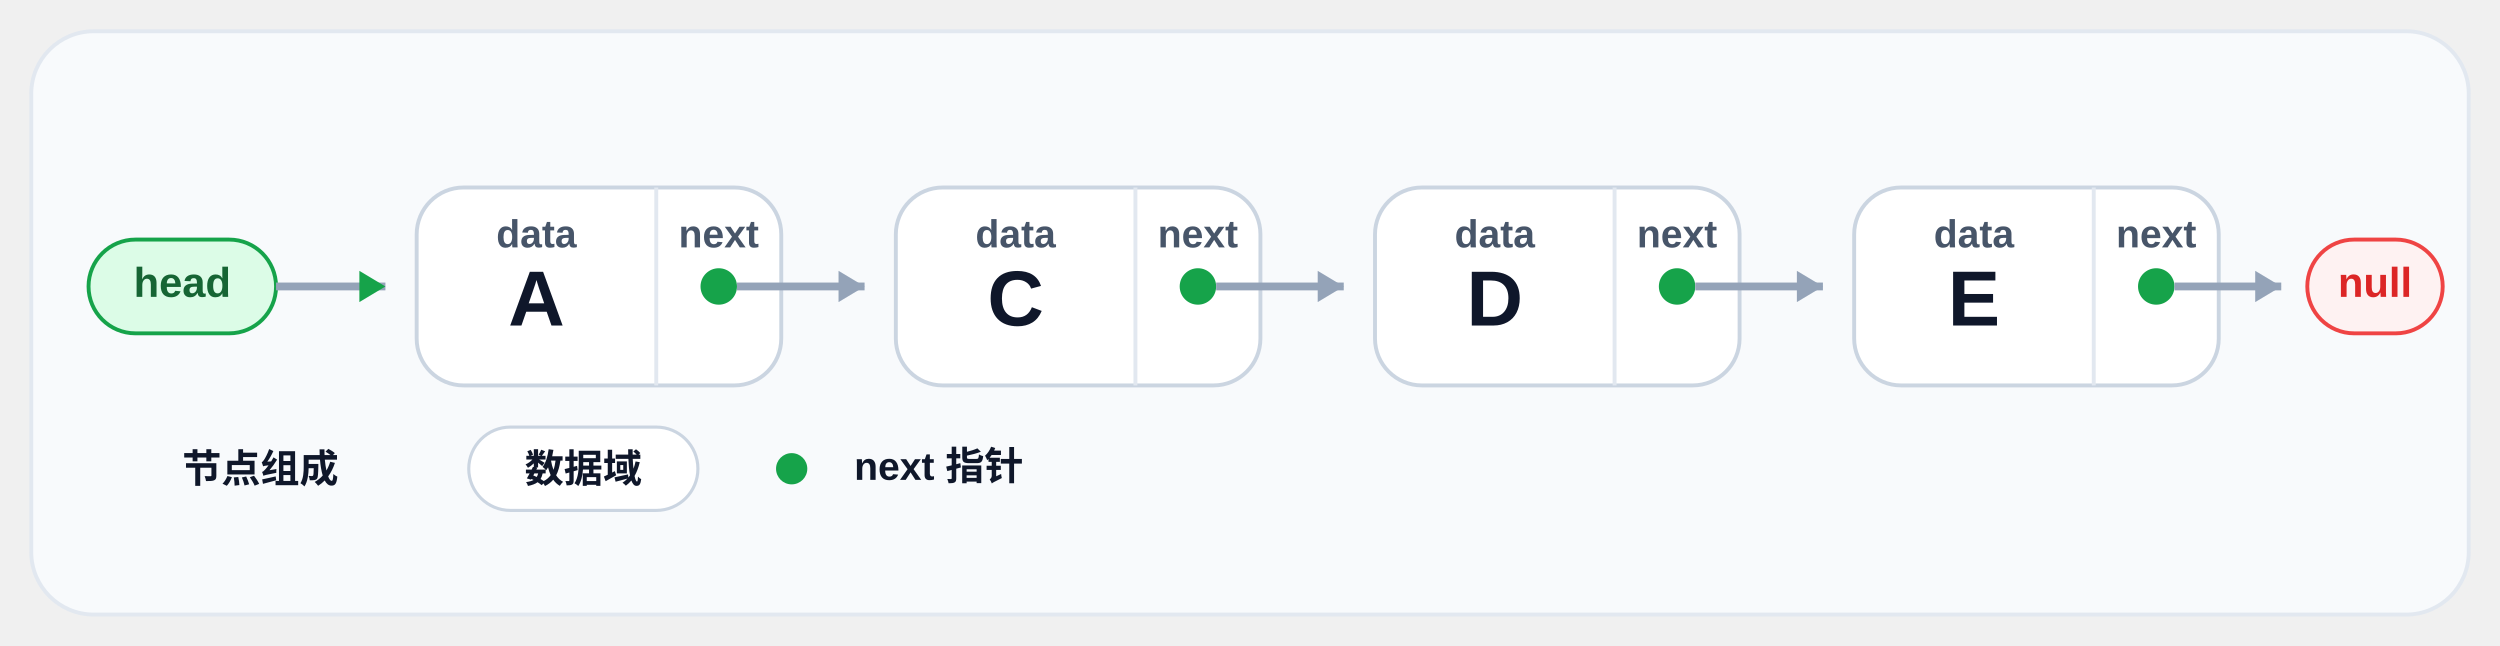
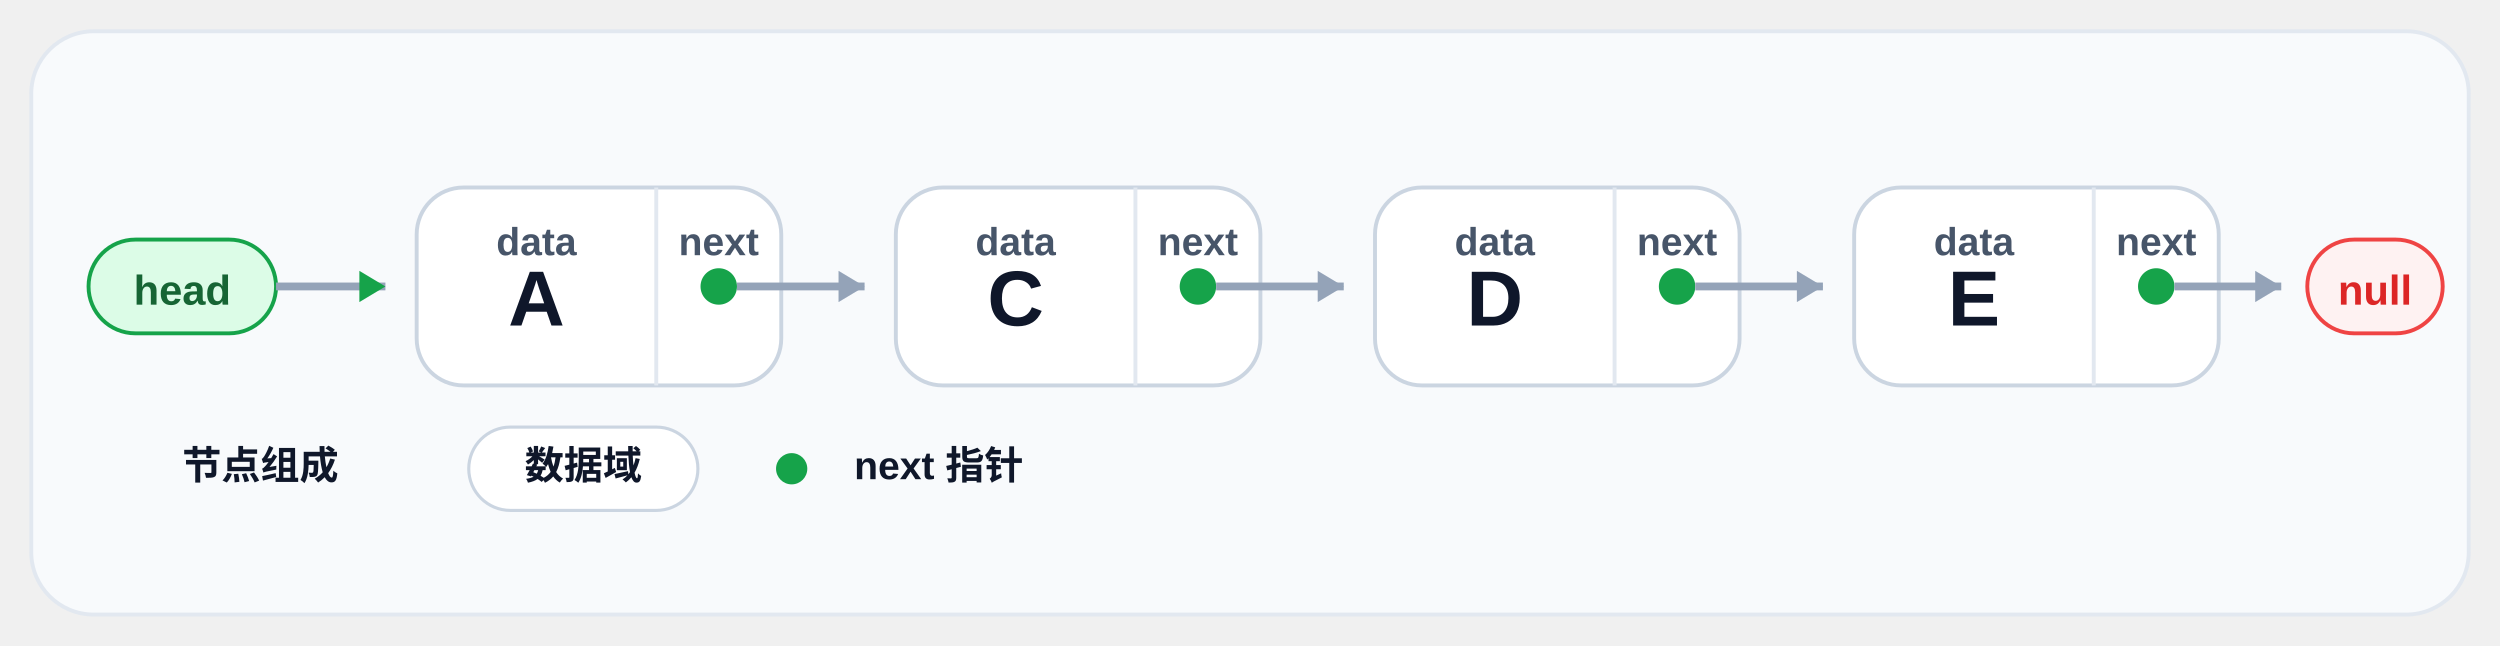
<svg xmlns="http://www.w3.org/2000/svg" width="960" height="248" viewBox="0 0 960 248" fill="none" role="img" aria-labelledby="title desc">
  <style>
    .shell { fill: #F8FAFC; stroke: #E2E8F0; }
    .panel { fill: #FFFFFF; stroke: #CBD5E1; }
    .divider { stroke: #E2E8F0; }
-     .label { fill: #0F172A; font: 700 18px Arial, sans-serif; }
    .value { fill: #0F172A; font: 600 30px Arial, sans-serif; }
-     .muted { fill: #475569; font: 600 15px Arial, sans-serif; }
-     .chip-text { fill: #0F172A; font: 700 15px Arial, sans-serif; }
+     .muted-en { fill: #475569; font: 600 15px Arial, sans-serif; }
+     .chip-text-cn { fill: #0F172A; font: 700 15px "Microsoft YaHei", "PingFang SC", "Noto Sans SC", Arial, sans-serif; }
+     .chip-text-mix { fill: #0F172A; font: 700 15px "Microsoft YaHei", "PingFang SC", "Noto Sans SC", Arial, sans-serif; }
    .line { stroke: #94A3B8; stroke-width: 3; }
    .accent { fill: #DCFCE7; stroke: #16A34A; }
-     .accent-text { fill: #166534; font: 700 16px Arial, sans-serif; }
+     .accent-text-en { fill: #166534; font: 700 16px Arial, sans-serif; }
    .danger { fill: #FEF2F2; stroke: #EF4444; }
-     .danger-text { fill: #DC2626; font: 700 16px Arial, sans-serif; }
+     .danger-text-en { fill: #DC2626; font: 700 16px Arial, sans-serif; }
    .pointer { fill: #16A34A; }
    .legend-dot { fill: #16A34A; }
    @media (prefers-color-scheme: dark) {
      .shell { fill: #0F1115; stroke: #2A2A30; }
      .panel { fill: #16181D; stroke: #2A2A30; }
      .divider { stroke: #2A2A30; }
-       .label { fill: #F3F4F6; }
      .value { fill: #F9FAFB; }
-       .muted { fill: #A1A1AA; }
-       .chip-text { fill: #E5E7EB; }
+       .muted-en { fill: #A1A1AA; }
+       .chip-text-cn { fill: #E5E7EB; }
+       .chip-text-mix { fill: #E5E7EB; }
      .line { stroke: #8B8F97; }
      .accent { fill: #0F2E1B; stroke: #16A34A; }
-       .accent-text { fill: #4ADE80; }
+       .accent-text-en { fill: #4ADE80; }
      .danger { fill: #311314; stroke: #EF4444; }
-       .danger-text { fill: #F87171; }
+       .danger-text-en { fill: #F87171; }
      .pointer { fill: #22C55E; }
      .legend-dot { fill: #22C55E; }
    }
  </style>
  <rect class="shell" x="12" y="12" width="936" height="224" rx="24" stroke-width="1.5" />
  <rect class="accent" x="34" y="92" width="72" height="36" rx="18" stroke-width="1.5" />
-   <text class="accent-text" x="70" y="114" text-anchor="middle">head</text>
+   <text class="accent-text-en" x="70" y="117" text-anchor="middle">head</text>
  <line class="line" x1="106" y1="110" x2="148" y2="110" />
  <path d="M148 110L138 104V116L148 110Z" fill="#16A34A" />
  <g>
    <rect class="panel" x="160" y="72" width="140" height="76" rx="18" stroke-width="1.5" />
    <line class="divider" x1="252" y1="72" x2="252" y2="148" stroke-width="1.5" />
-     <text class="muted" x="206" y="95" text-anchor="middle">data</text>
-     <text class="muted" x="276" y="95" text-anchor="middle">next</text>
+     <text class="muted-en" x="206" y="98" text-anchor="middle">data</text>
+     <text class="muted-en" x="276" y="98" text-anchor="middle">next</text>
    <text class="value" x="206" y="125" text-anchor="middle">A</text>
    <circle class="pointer" cx="276" cy="110" r="7" />
  </g>
  <line class="line" x1="283" y1="110" x2="332" y2="110" />
  <path d="M332 110L322 104V116L332 110Z" fill="#94A3B8" />
  <g>
    <rect class="panel" x="344" y="72" width="140" height="76" rx="18" stroke-width="1.5" />
    <line class="divider" x1="436" y1="72" x2="436" y2="148" stroke-width="1.5" />
-     <text class="muted" x="390" y="95" text-anchor="middle">data</text>
-     <text class="muted" x="460" y="95" text-anchor="middle">next</text>
+     <text class="muted-en" x="390" y="98" text-anchor="middle">data</text>
+     <text class="muted-en" x="460" y="98" text-anchor="middle">next</text>
    <text class="value" x="390" y="125" text-anchor="middle">C</text>
    <circle class="pointer" cx="460" cy="110" r="7" />
  </g>
  <line class="line" x1="467" y1="110" x2="516" y2="110" />
  <path d="M516 110L506 104V116L516 110Z" fill="#94A3B8" />
  <g>
    <rect class="panel" x="528" y="72" width="140" height="76" rx="18" stroke-width="1.5" />
    <line class="divider" x1="620" y1="72" x2="620" y2="148" stroke-width="1.5" />
-     <text class="muted" x="574" y="95" text-anchor="middle">data</text>
-     <text class="muted" x="644" y="95" text-anchor="middle">next</text>
+     <text class="muted-en" x="574" y="98" text-anchor="middle">data</text>
+     <text class="muted-en" x="644" y="98" text-anchor="middle">next</text>
    <text class="value" x="574" y="125" text-anchor="middle">D</text>
    <circle class="pointer" cx="644" cy="110" r="7" />
  </g>
  <line class="line" x1="651" y1="110" x2="700" y2="110" />
  <path d="M700 110L690 104V116L700 110Z" fill="#94A3B8" />
  <g>
    <rect class="panel" x="712" y="72" width="140" height="76" rx="18" stroke-width="1.5" />
    <line class="divider" x1="804" y1="72" x2="804" y2="148" stroke-width="1.5" />
-     <text class="muted" x="758" y="95" text-anchor="middle">data</text>
-     <text class="muted" x="828" y="95" text-anchor="middle">next</text>
+     <text class="muted-en" x="758" y="98" text-anchor="middle">data</text>
+     <text class="muted-en" x="828" y="98" text-anchor="middle">next</text>
    <text class="value" x="758" y="125" text-anchor="middle">E</text>
    <circle class="pointer" cx="828" cy="110" r="7" />
  </g>
  <line class="line" x1="835" y1="110" x2="876" y2="110" />
  <path d="M876 110L866 104V116L876 110Z" fill="#94A3B8" />
  <rect class="danger" x="886" y="92" width="52" height="36" rx="18" stroke-width="1.5" />
-   <text class="danger-text" x="912" y="114" text-anchor="middle">null</text>
-   <text class="chip-text" x="100" y="180" text-anchor="middle" dominant-baseline="middle">节点组成</text>
+   <text class="danger-text-en" x="912" y="117" text-anchor="middle">null</text>
+   <text class="chip-text-cn" x="100" y="184" text-anchor="middle">节点组成</text>
  <rect class="panel" x="180" y="164" width="88" height="32" rx="16" stroke-width="1.2" />
-   <text class="chip-text" x="224" y="180" text-anchor="middle" dominant-baseline="middle">数据域</text>
+   <text class="chip-text-cn" x="224" y="184" text-anchor="middle">数据域</text>
  <circle class="legend-dot" cx="304" cy="180" r="6" />
-   <text class="chip-text" x="328" y="180" dominant-baseline="middle">next 指针</text>
+   <text class="chip-text-mix" x="328" y="184">next 指针</text>
</svg>
